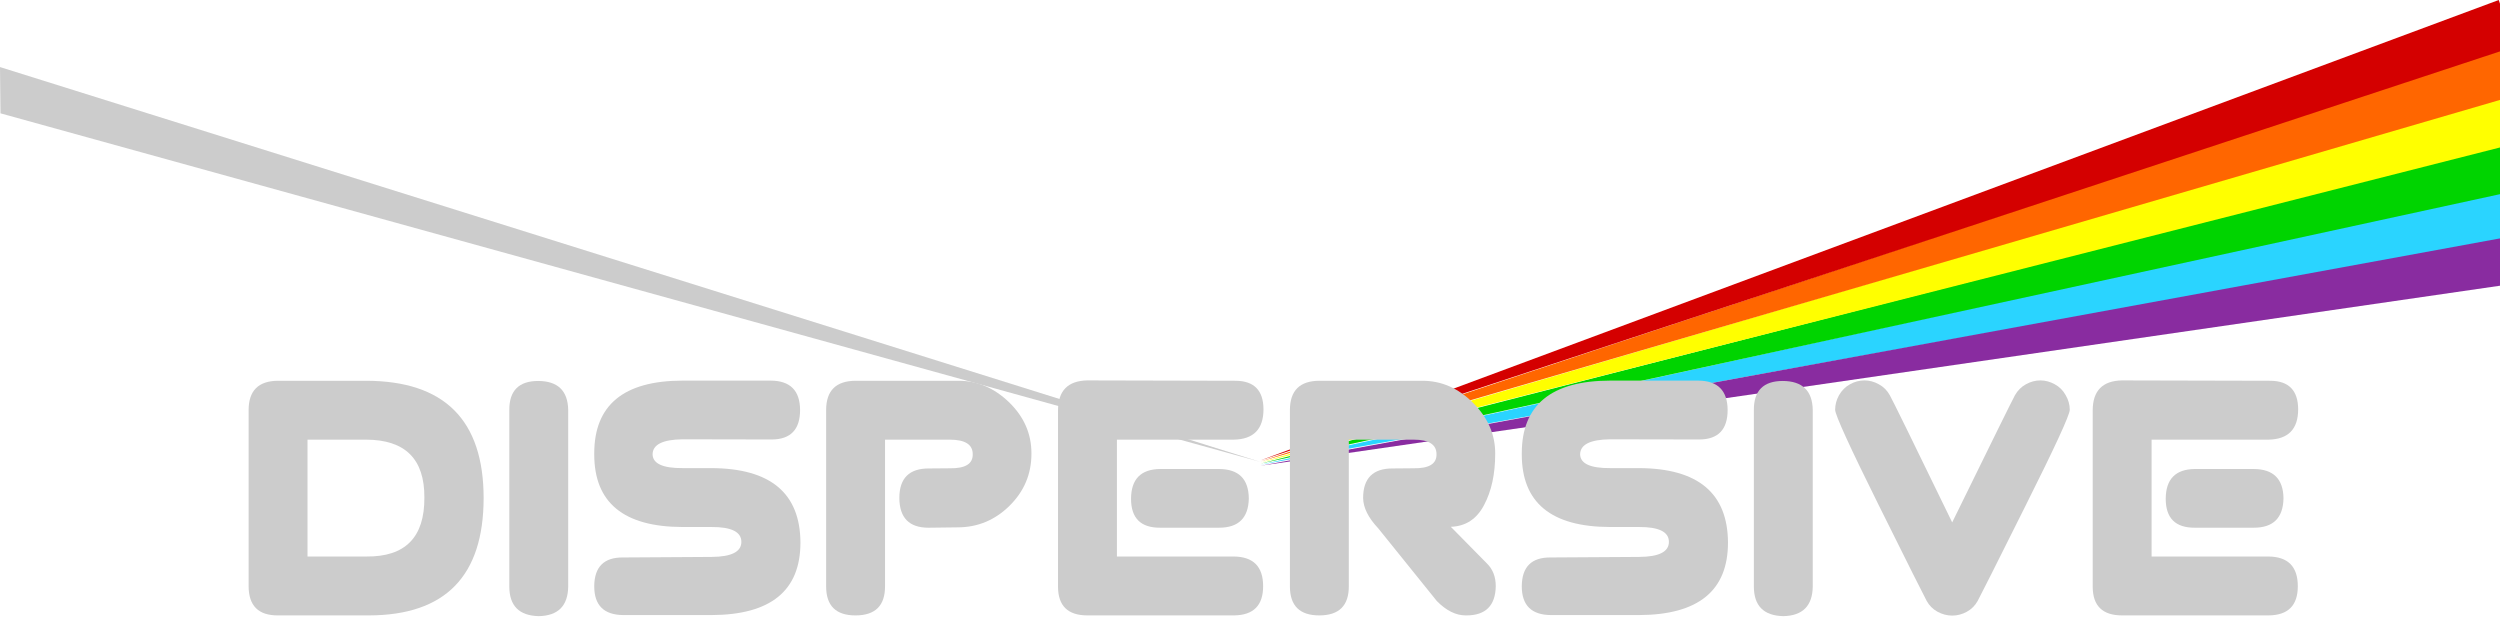
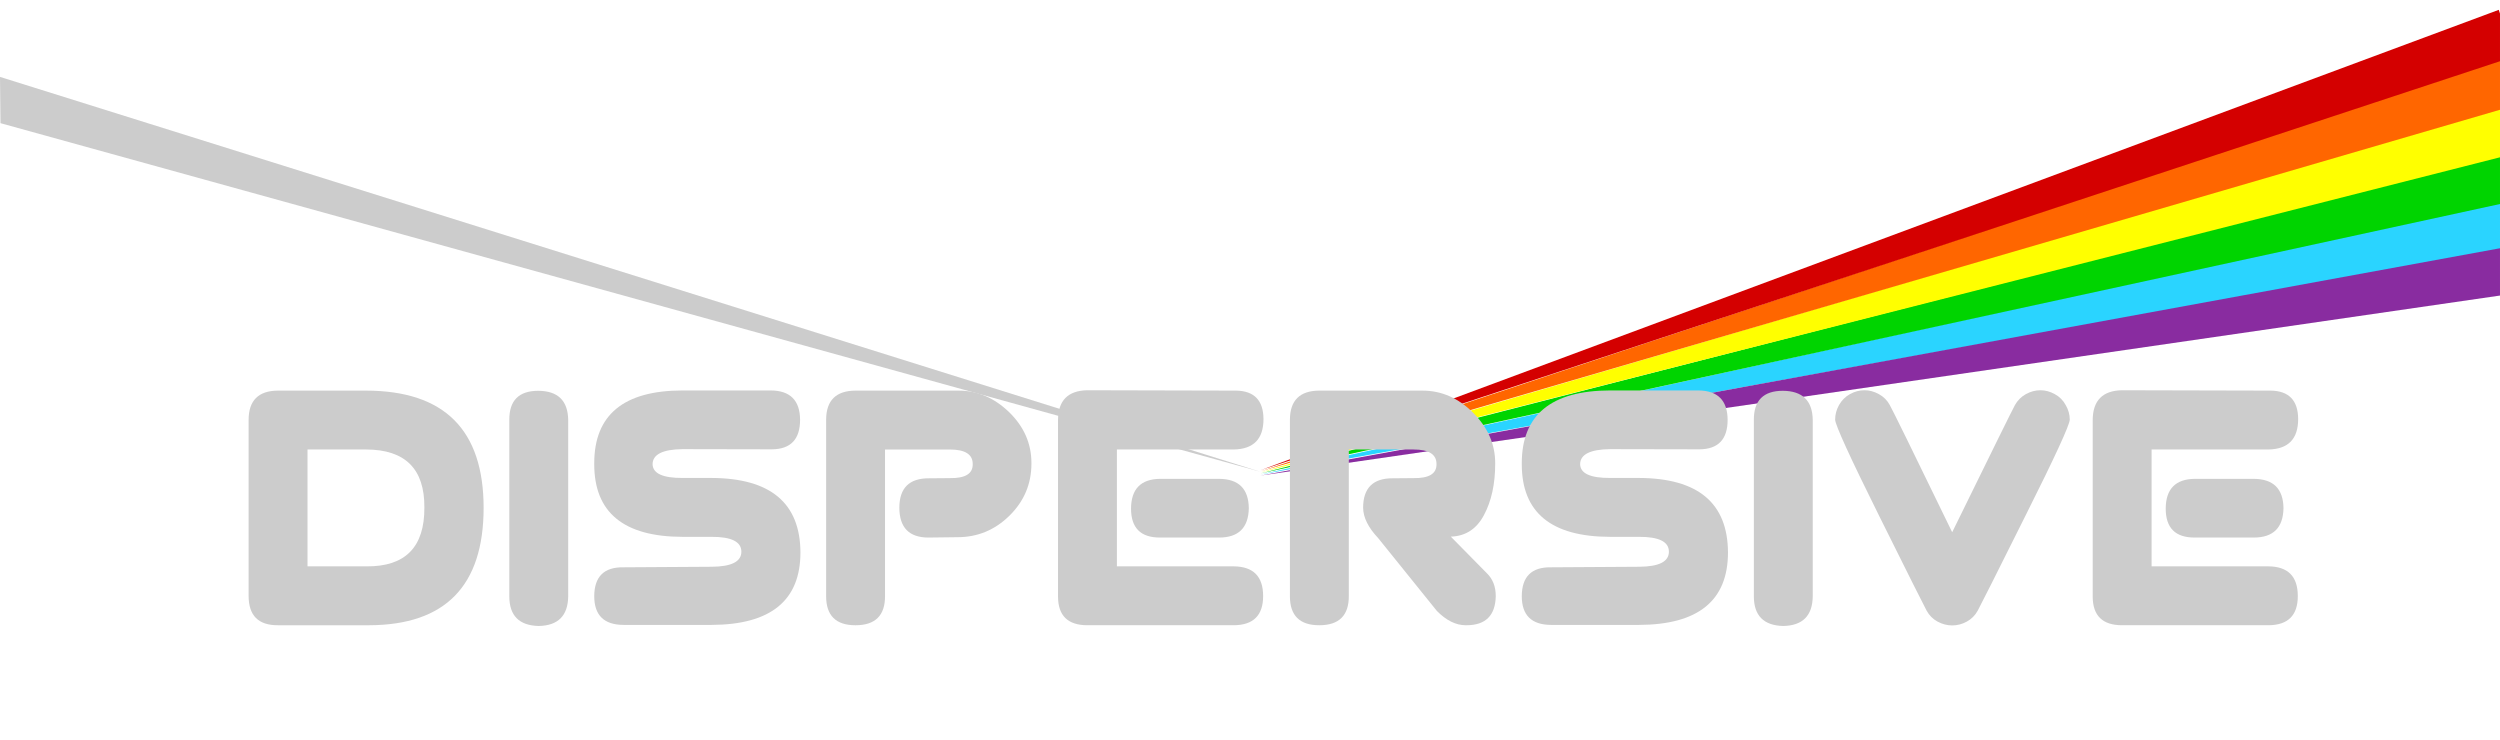
- <svg xmlns="http://www.w3.org/2000/svg" width="1017.197" height="250.697" id="svg2" version="1.1">
+ <svg xmlns="http://www.w3.org/2000/svg" width="1017.2" height="300.7" id="svg2" version="1.1">
  <defs id="defs4" />
-   <g id="layer1" transform="translate(177.197,-227.25)">
-     <path style="fill:#2ad4ff;fill-opacity:1;stroke:none" d="M 840,305.469 335.656,416.312 840,325 l 0,-19.531 z" id="path3772" />
-     <path style="fill:#00d400;fill-opacity:1;stroke:none" d="M 840,286.438 335.688,415.875 840,306.25 l 0,-19.812 z" id="path3770" />
-     <path style="fill:#ffff00;fill-opacity:1;stroke:none" d="M 840,267.062 335.719,415.438 840,287.25 l 0,-20.188 z" id="path3768" />
-     <path style="fill:#ff6600;fill-opacity:1;stroke:none" d="M 840,247.312 335.719,415 840,267.906 840,247.312 z" id="path3766" />
-     <path style="fill:#d40000;fill-opacity:1;stroke:none" d="M 839.5,227.25 335.688,414.562 840,248.156 l 0,-19.375 -0.5,-1.531 z" id="path3764" />
-     <path style="fill:#cccccc;fill-opacity:1;stroke:none" d="m -177.197,254.536 512.911,160.683 0,0 L -177,273.362 z" id="rect2989" />
-     <path style="fill:#892ca0;fill-opacity:1;stroke:none" d="M 840,324.25 335.625,416.75 840,343.5 l 0,-19.25 z" id="path3774" />
-     <g transform="matrix(3.821748,0,0,3.821748,-316.1365,-380.647)" style="font-size:40px;font-style:normal;font-variant:normal;font-weight:normal;font-stretch:normal;line-height:125%;letter-spacing:0px;word-spacing:0px;fill:#cccccc;fill-opacity:1;stroke:none;font-family:Virgo;-inkscape-font-specification:Virgo" id="flowRoot2998">
+   <g id="layer1" transform="translate(177.197,-177.2467)">
+     <path style="fill:#2ad4ff;fill-opacity:1;stroke:none" d="M 840,259.469 335.656,370.312 840,279 l 0,-19.531 z" id="path3772" />
+     <path style="fill:#00d400;fill-opacity:1;stroke:none" d="M 840,240.438 335.688,369.875 840,260.25 l 0,-19.812 z" id="path3770" />
+     <path style="fill:#ffff00;fill-opacity:1;stroke:none" d="M 840,221.062 335.719,369.438 840,241.25 l 0,-20.188 z" id="path3768" />
+     <path style="fill:#ff6600;fill-opacity:1;stroke:none" d="M 840,201.312 335.719,369 840,221.906 840,201.312 z" id="path3766" />
+     <path style="fill:#d40000;fill-opacity:1;stroke:none" d="M 839.5,181.25 335.688,368.562 840,202.156 l 0,-19.375 -0.5,-1.531 z" id="path3764" />
+     <path style="fill:#cccccc;fill-opacity:1;stroke:none" d="m -177.197,208.536 512.911,160.683 0,0 L -177,227.362 z" id="rect2989" />
+     <path style="fill:#892ca0;fill-opacity:1;stroke:none" d="M 840,278.25 335.625,370.75 840,297.5 l 0,-19.25 z" id="path3774" />
+     <g transform="matrix(3.821748,0,0,3.821748,-316.1365,-426.647)" style="font-size:40px;font-style:normal;font-variant:normal;font-weight:normal;font-stretch:normal;line-height:125%;letter-spacing:0px;word-spacing:0px;fill:#cccccc;fill-opacity:1;stroke:none;font-family:Virgo;-inkscape-font-specification:Virgo" id="flowRoot2998">
      <path d="m 65.949,199.601 9.375,0 c 8.346,0.013 12.52,4.18 12.52,12.5 -0.013,8.294 -4.076,12.454 -12.188,12.48 l -9.707,0 c -2.083,0.013 -3.125,-1.029 -3.125,-3.125 l 0,-18.73 c -2e-6,-2.07 1.042,-3.112 3.125,-3.125 m 3.145,6.27 0,12.441 6.27,0 c 4.141,0.039 6.198,-2.051 6.172,-6.27 0.026,-4.102 -2.038,-6.159 -6.191,-6.172 l -6.25,0" id="path3970" />
      <path d="m 93.664,199.621 c 2.083,0.013 3.145,1.042 3.184,3.086 l 0,18.789 c -0.026,2.07 -1.074,3.125 -3.145,3.164 -2.083,-0.052 -3.125,-1.107 -3.125,-3.164 l 0,-18.77 c -0.013,-2.07 1.016,-3.105 3.086,-3.105" id="path3972" />
      <path d="m 121.535,202.707 c -3e-5,2.083 -1.003,3.132 -3.008,3.145 l -9.512,-0.019 c -2.109,0.026 -3.171,0.56 -3.184,1.602 0.026,0.99 1.094,1.478 3.203,1.465 l 3.066,0 c 6.289,0.026 9.447,2.669 9.473,7.93 -2e-5,5.117 -3.151,7.689 -9.453,7.715 l -9.395,0 c -2.07,-0.013 -3.105,-1.035 -3.105,-3.066 0.013,-2.07 1.042,-3.092 3.086,-3.066 l 9.414,-0.059 c 2.109,-0.013 3.164,-0.547 3.164,-1.602 -2e-5,-1.068 -1.068,-1.595 -3.203,-1.582 l -3.066,0 c -6.263,-0.013 -9.395,-2.591 -9.395,-7.734 l 0,-0.098 c -2e-6,-5.156 3.132,-7.741 9.395,-7.754 l 9.395,0 c 2.07,0.013 3.112,1.055 3.125,3.125" id="path3974" />
      <path d="m 127.434,199.601 10.977,0 c 2.005,2e-5 3.802,0.768 5.391,2.305 1.575,1.536 2.363,3.34 2.363,5.41 l 0,0.059 c -2e-5,2.161 -0.781,4.01 -2.344,5.547 -1.55,1.523 -3.392,2.285 -5.527,2.285 l -3.086,0.039 c -2.057,1e-5 -3.092,-1.055 -3.105,-3.164 -1e-5,-2.109 1.055,-3.158 3.164,-3.145 l 2.207,-0.019 c 1.654,0.026 2.467,-0.475 2.441,-1.504 -1e-5,-1.029 -0.814,-1.543 -2.441,-1.543 l -6.895,0 0,15.586 c 0.013,2.083 -1.035,3.125 -3.145,3.125 -2.083,0 -3.125,-1.029 -3.125,-3.086 l 0,-18.809 c 0.013,-2.044 1.055,-3.073 3.125,-3.086" id="path3976" />
      <path d="m 152.121,199.562 15.82,0.039 c 1.94,0.026 2.917,1.035 2.93,3.027 -2e-5,2.122 -1.055,3.203 -3.164,3.242 l -12.441,0 0,12.441 12.422,0 c 2.096,0.013 3.145,1.068 3.145,3.164 -2e-5,2.044 -1.029,3.079 -3.086,3.105 l -15.625,0 c -2.07,0 -3.112,-1.009 -3.125,-3.027 l 0,-18.828 c 0.013,-2.07 1.055,-3.125 3.125,-3.164 m 4.648,12.598 c 0.013,-2.083 1.042,-3.138 3.086,-3.164 l 6.289,0 c 2.083,0.013 3.138,1.055 3.164,3.125 -0.039,2.083 -1.094,3.125 -3.164,3.125 l -6.27,0 c -2.07,0.013 -3.105,-1.016 -3.105,-3.086" id="path3978" />
      <path d="m 176.809,199.601 10.977,0 c 2.031,2e-5 3.835,0.788 5.41,2.363 1.575,1.576 2.357,3.379 2.344,5.41 -2e-5,2.161 -0.397,3.984 -1.191,5.469 -0.781,1.484 -1.96,2.253 -3.535,2.305 l 3.848,3.906 c 0.625,0.612 0.937,1.419 0.938,2.422 -0.039,2.07 -1.081,3.105 -3.125,3.105 l -0.078,0 c -1.042,0 -2.064,-0.508 -3.066,-1.523 l -6.25,-7.754 c -1.055,-1.12 -1.589,-2.194 -1.602,-3.223 -10e-6,-2.109 1.055,-3.158 3.164,-3.145 l 2.207,-0.019 c 1.654,0.026 2.467,-0.475 2.441,-1.504 -10e-6,-1.029 -0.814,-1.543 -2.441,-1.543 l -6.895,0 0,15.586 c 0.013,2.083 -1.035,3.125 -3.145,3.125 -2.083,0 -3.125,-1.029 -3.125,-3.086 l 0,-18.809 c 0.013,-2.044 1.055,-3.073 3.125,-3.086" id="path3980" />
      <path d="m 220.285,202.707 c -3e-5,2.083 -1.003,3.132 -3.008,3.145 l -9.512,-0.019 c -2.109,0.026 -3.171,0.56 -3.184,1.602 0.026,0.99 1.094,1.478 3.203,1.465 l 3.066,0 c 6.289,0.026 9.447,2.669 9.473,7.93 -2e-5,5.117 -3.151,7.689 -9.453,7.715 l -9.395,0 c -2.07,-0.013 -3.105,-1.035 -3.105,-3.066 0.013,-2.07 1.042,-3.092 3.086,-3.066 l 9.414,-0.059 c 2.109,-0.013 3.164,-0.547 3.164,-1.602 -2e-5,-1.068 -1.068,-1.595 -3.203,-1.582 l -3.066,0 c -6.263,-0.013 -9.395,-2.591 -9.395,-7.734 l 0,-0.098 c 0,-5.156 3.132,-7.741 9.395,-7.754 l 9.395,0 c 2.07,0.013 3.112,1.055 3.125,3.125" id="path3982" />
      <path d="m 226.164,199.621 c 2.083,0.013 3.145,1.042 3.184,3.086 l 0,18.789 c -0.026,2.07 -1.074,3.125 -3.145,3.164 -2.083,-0.052 -3.125,-1.107 -3.125,-3.164 l 0,-18.77 c -0.013,-2.07 1.016,-3.105 3.086,-3.105" id="path3984" />
      <path d="m 253.586,199.562 c 0.521,2e-5 1.029,0.137 1.523,0.41 0.508,0.273 0.898,0.664 1.172,1.172 0.286,0.495 0.43,1.009 0.43,1.543 -3e-5,0.547 -1.569,3.952 -4.707,10.215 -3.125,6.263 -4.824,9.642 -5.098,10.137 -0.273,0.495 -0.658,0.879 -1.152,1.152 -0.495,0.273 -1.016,0.41 -1.562,0.41 -0.534,0 -1.055,-0.137 -1.562,-0.41 -0.495,-0.273 -0.879,-0.658 -1.152,-1.152 -0.273,-0.495 -1.966,-3.874 -5.078,-10.137 -3.112,-6.263 -4.668,-9.668 -4.668,-10.215 0,-0.534 0.137,-1.048 0.41,-1.543 0.286,-0.508 0.677,-0.898 1.172,-1.172 0.495,-0.273 1.009,-0.41 1.543,-0.41 0.521,2e-5 1.029,0.137 1.523,0.41 0.508,0.273 0.898,0.664 1.172,1.172 0.286,0.495 2.5,5.007 6.641,13.535 4.18,-8.529 6.406,-13.04 6.68,-13.535 0.286,-0.508 0.677,-0.898 1.172,-1.172 0.495,-0.273 1.009,-0.41 1.543,-0.41" id="path3986" />
      <path d="m 262.277,199.562 15.82,0.039 c 1.94,0.026 2.917,1.035 2.93,3.027 -2e-5,2.122 -1.055,3.203 -3.164,3.242 l -12.441,0 0,12.441 12.422,0 c 2.096,0.013 3.145,1.068 3.145,3.164 -2e-5,2.044 -1.029,3.079 -3.086,3.105 l -15.625,0 c -2.07,0 -3.112,-1.009 -3.125,-3.027 l 0,-18.828 c 0.013,-2.07 1.055,-3.125 3.125,-3.164 m 4.648,12.598 c 0.013,-2.083 1.042,-3.138 3.086,-3.164 l 6.289,0 c 2.083,0.013 3.138,1.055 3.164,3.125 -0.039,2.083 -1.094,3.125 -3.164,3.125 l -6.27,0 c -2.07,0.013 -3.105,-1.016 -3.105,-3.086" id="path3988" />
    </g>
  </g>
</svg>
